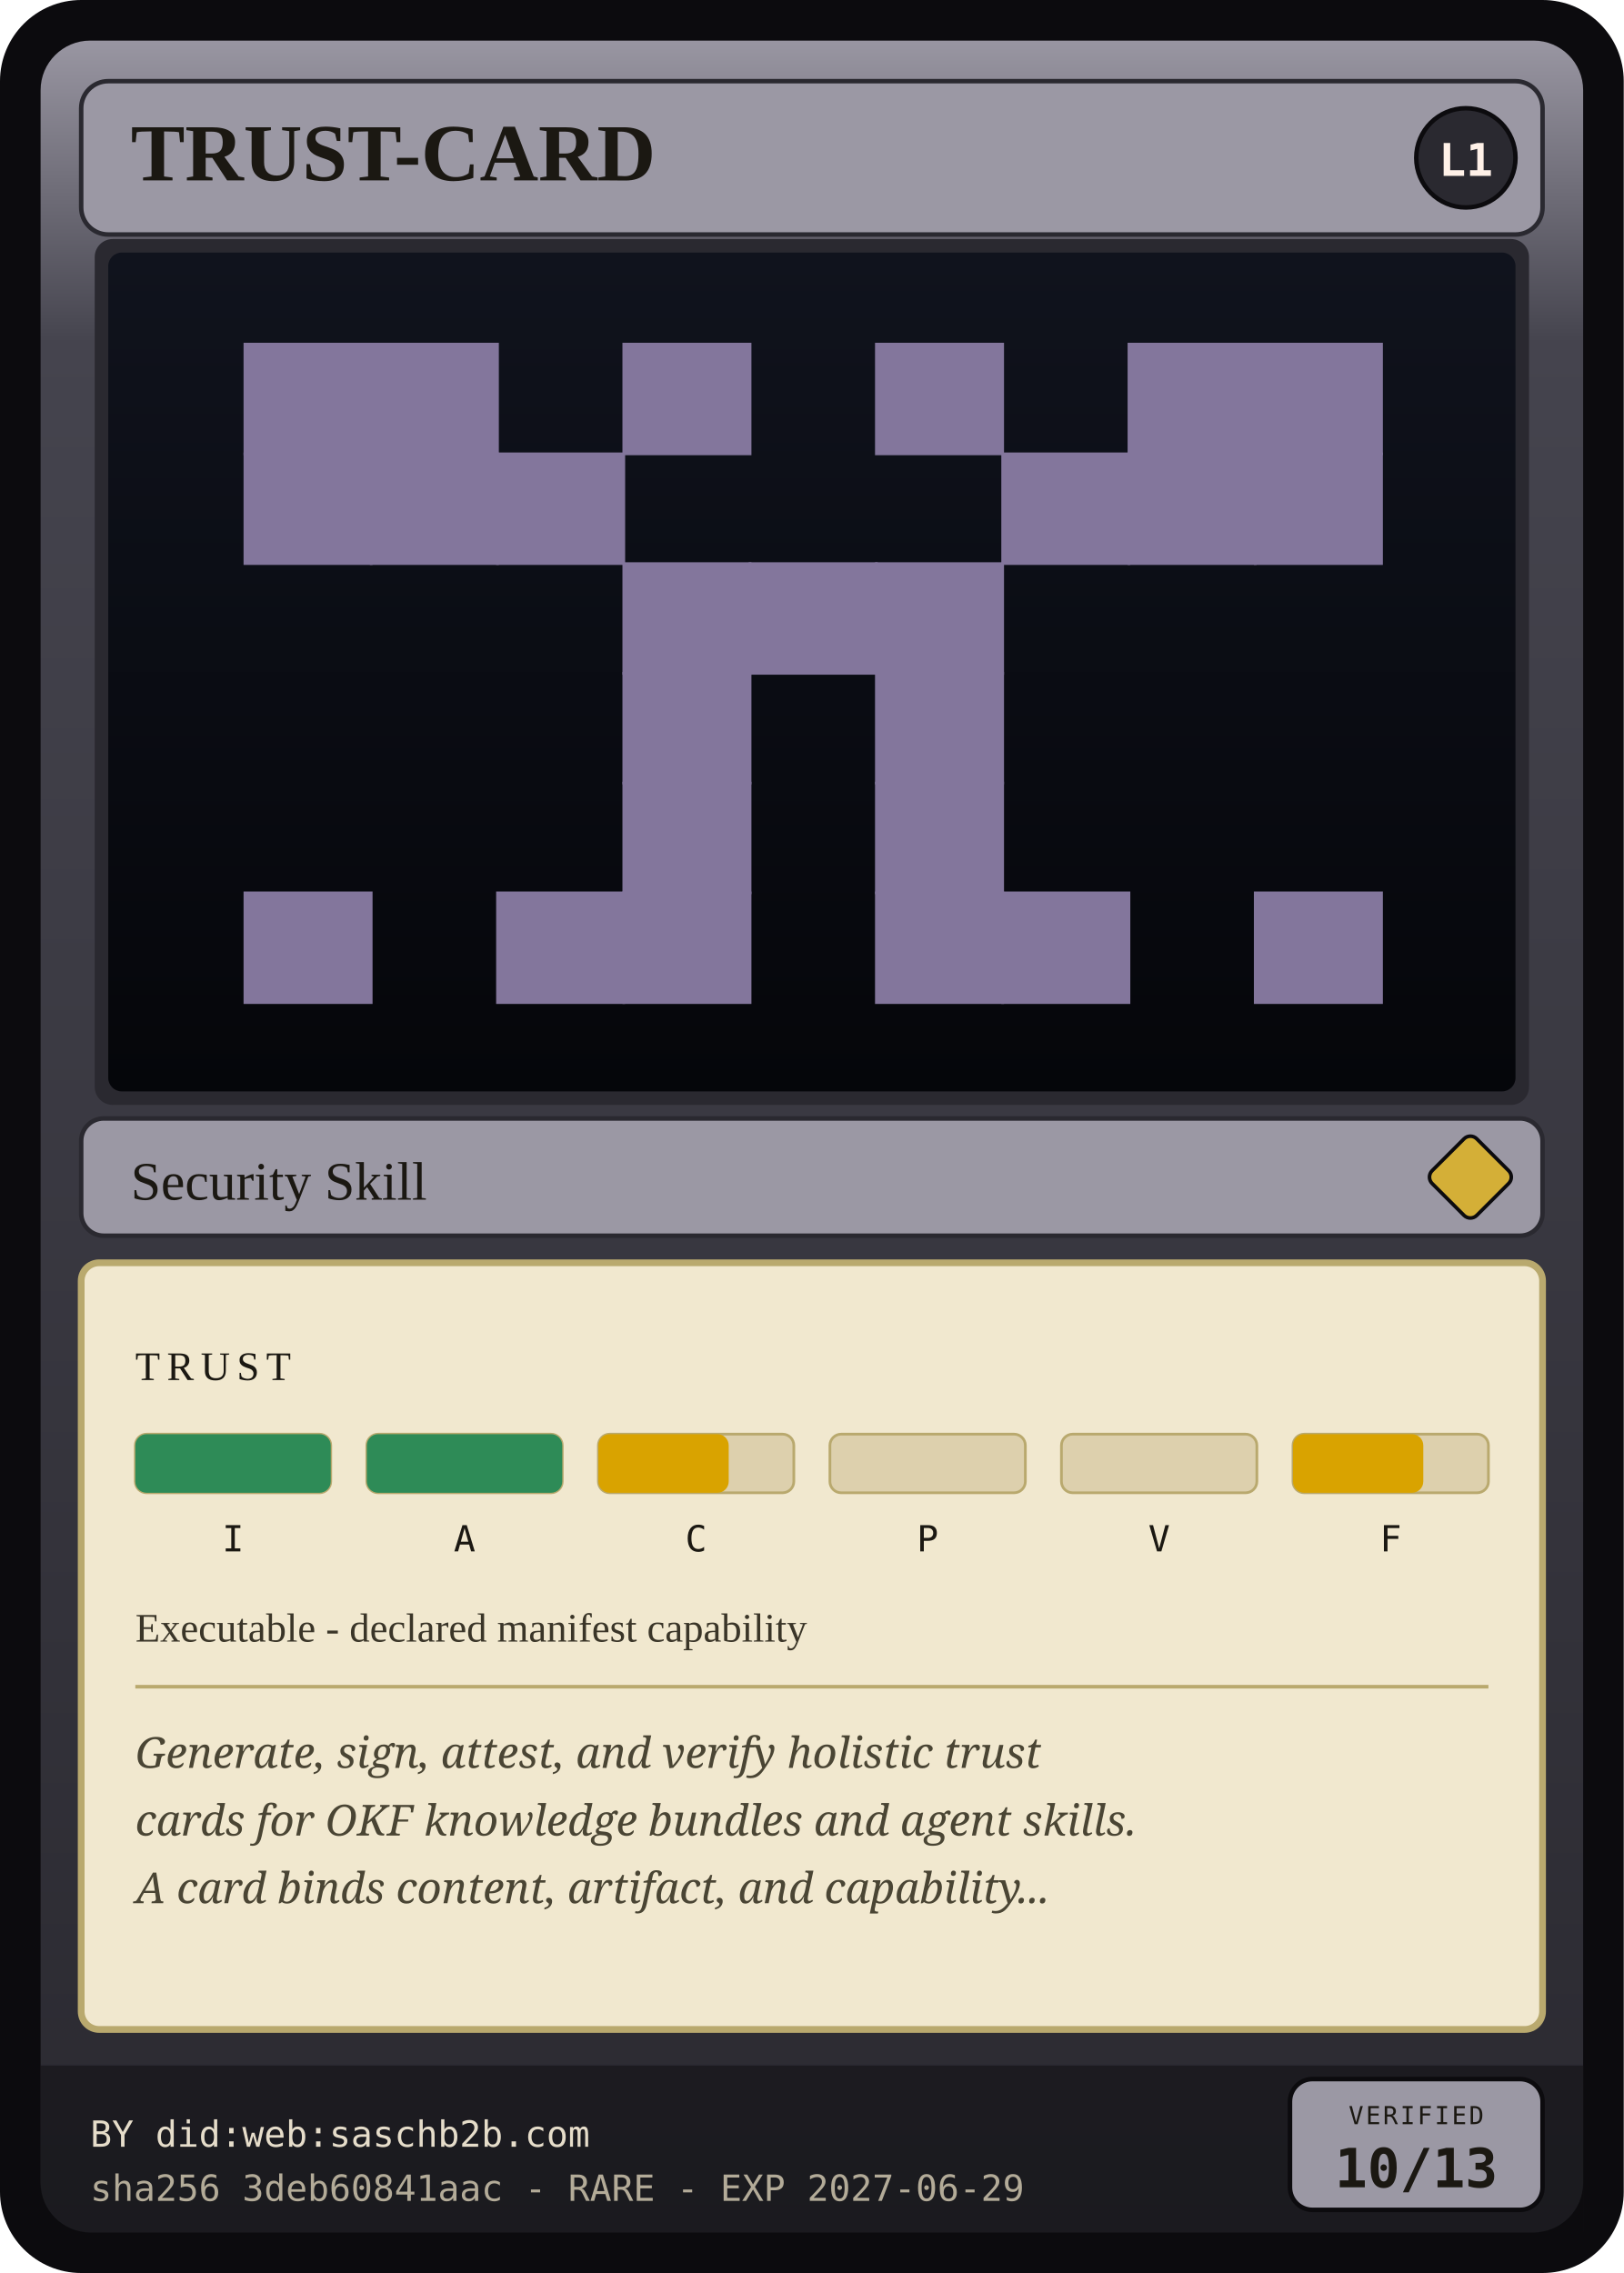
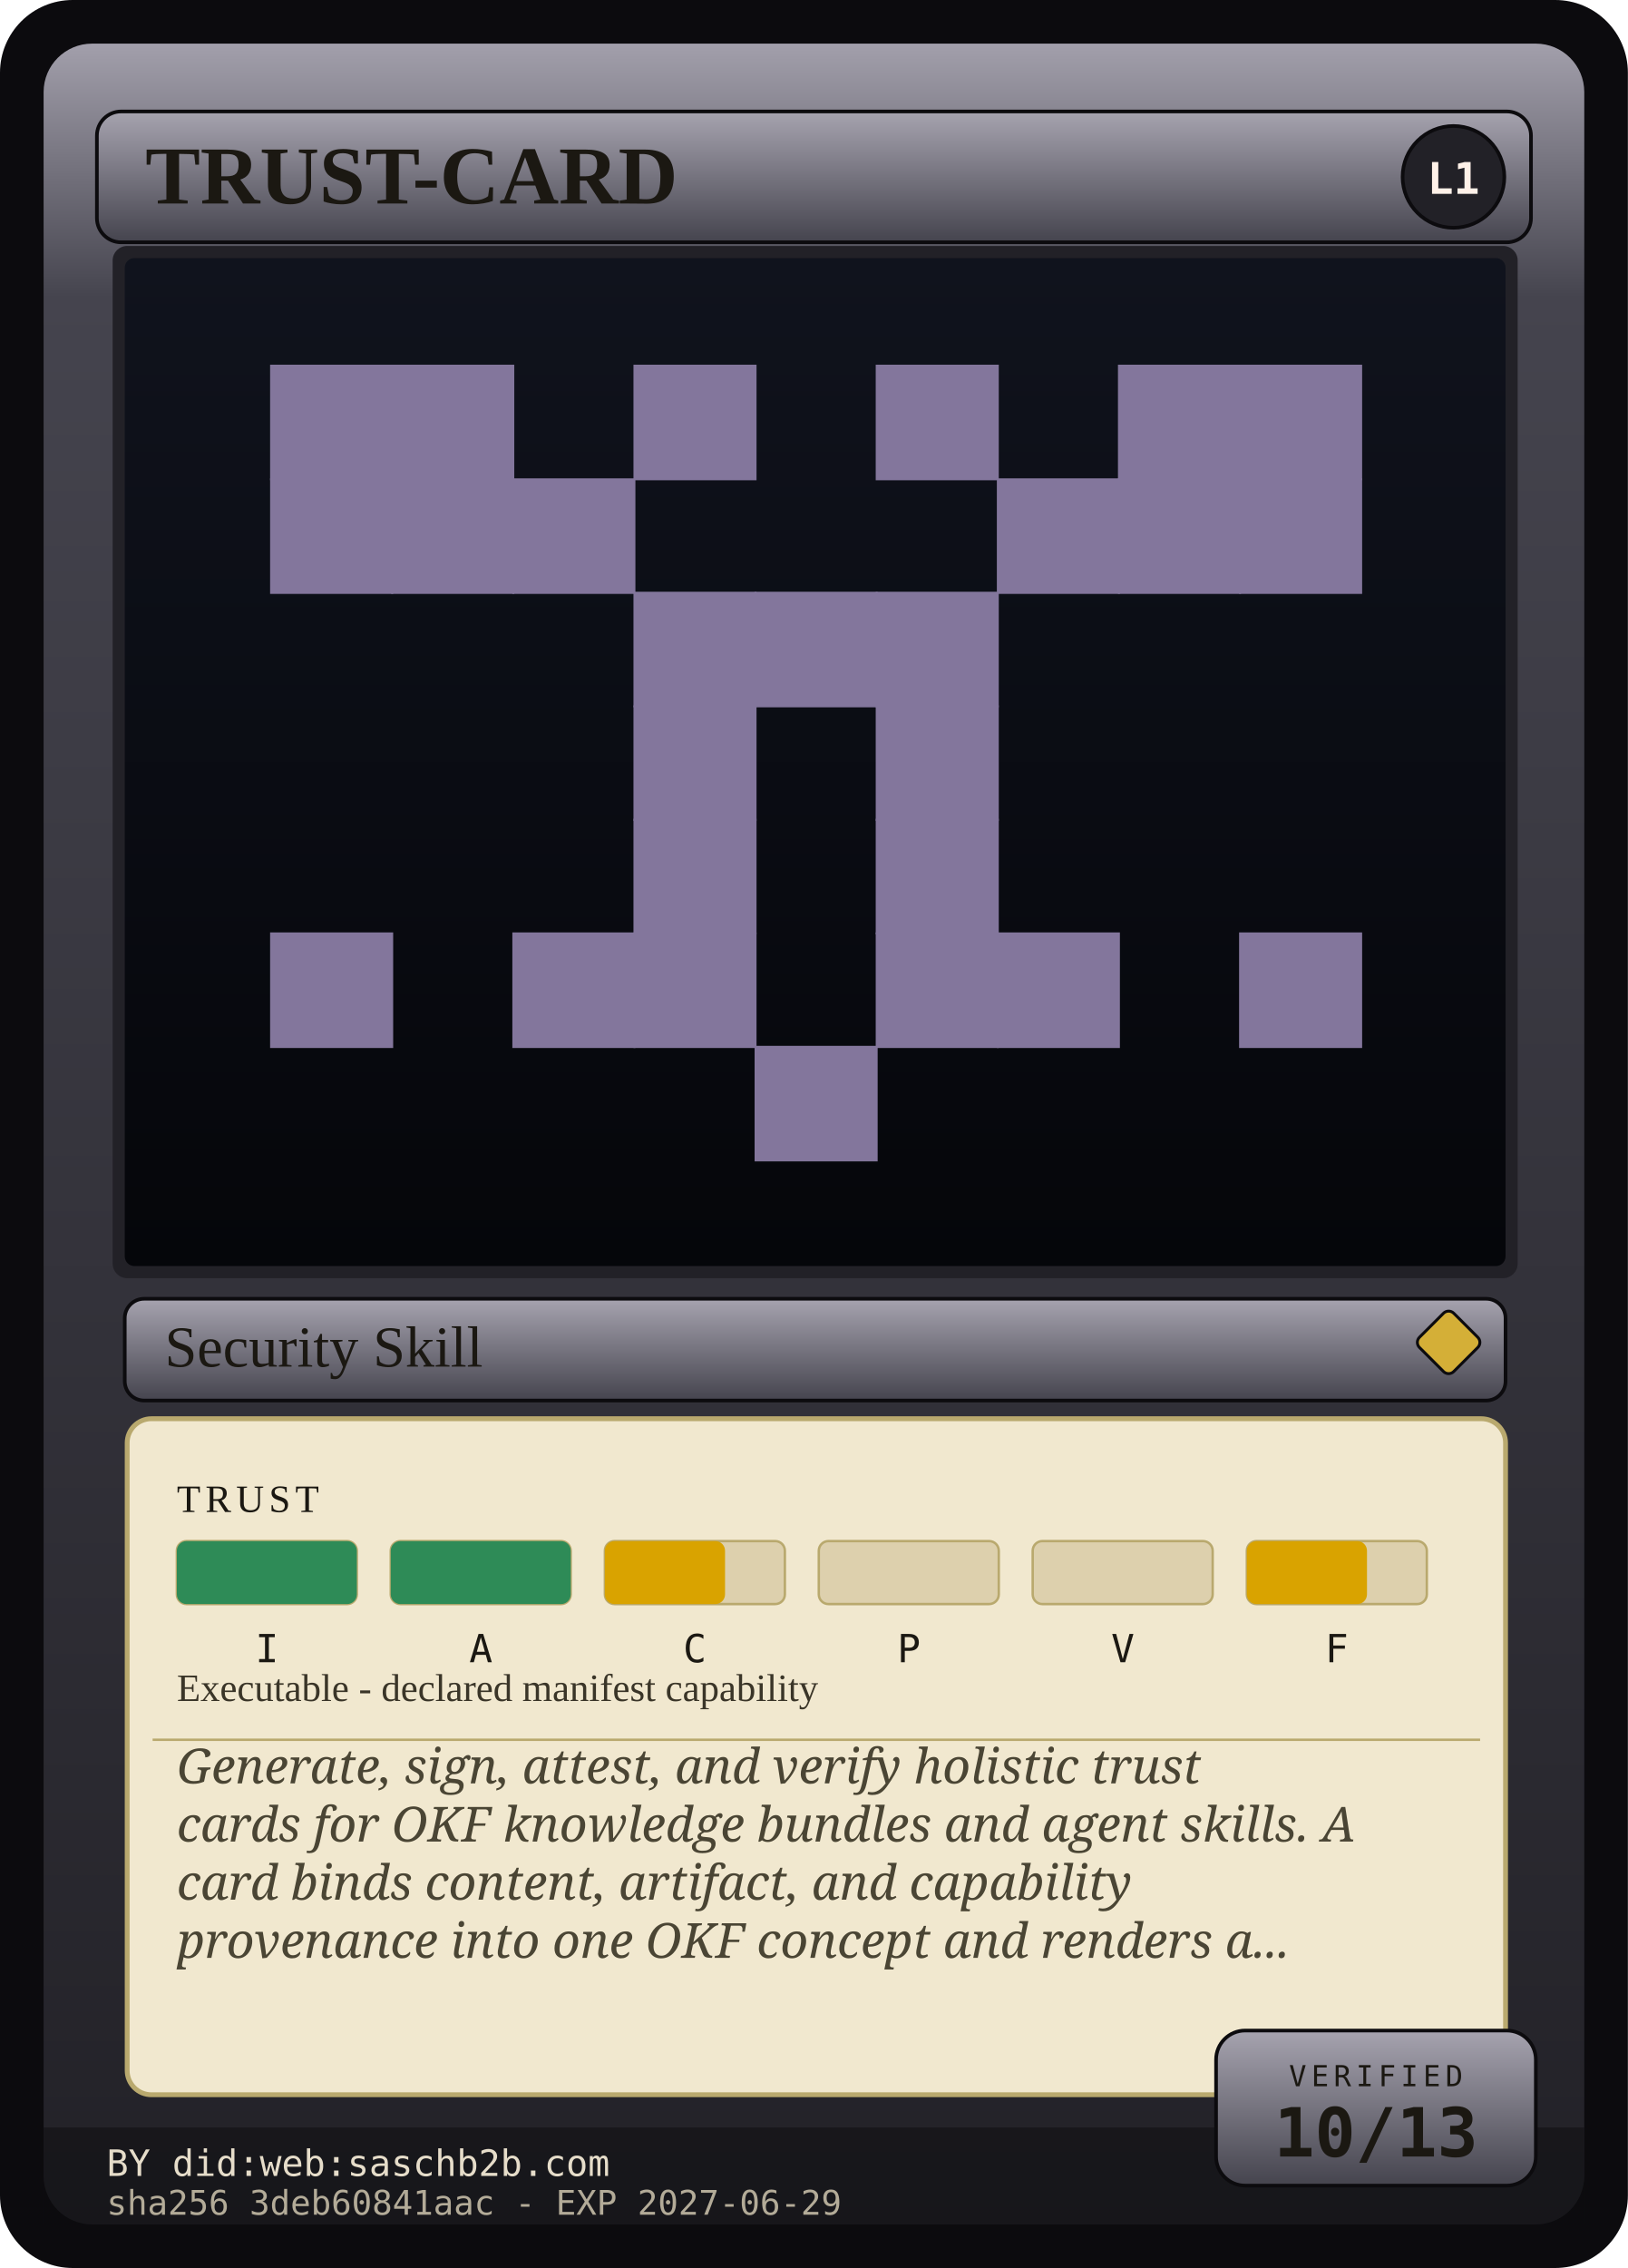
- <svg xmlns="http://www.w3.org/2000/svg" width="360" height="504" viewBox="0 0 360 504" font-family="Georgia,'Times New Roman',serif">
+ <svg xmlns="http://www.w3.org/2000/svg" width="672" height="936" viewBox="0 0 672 936" font-family="Georgia,'Times New Roman',serif">
  <defs>
    <linearGradient id="frame" x1="0" y1="0" x2="0" y2="1">
-       <stop offset="0" stop-color="#9b98a4" />
-       <stop offset="0.14" stop-color="#45444e" />
-       <stop offset="1" stop-color="#2a2930" />
+       <stop offset="0" stop-color="#a6a3af" />
+       <stop offset="0.12" stop-color="#45444e" />
+       <stop offset="1" stop-color="#222127" />
+     </linearGradient>
+     <linearGradient id="plate" x1="0" y1="0" x2="0" y2="1">
+       <stop offset="0" stop-color="#a6a3af" />
+       <stop offset="1" stop-color="#45444e" />
    </linearGradient>
    <linearGradient id="art" x1="0" y1="0" x2="0" y2="1">
      <stop offset="0" stop-color="#10131d" />
      <stop offset="1" stop-color="#05060a" />
    </linearGradient>
    <clipPath id="scr">
-       <rect x="24" y="56" width="312" height="186" rx="3" />
+       <rect x="51.5" y="106.5" width="570" height="416" rx="4" />
    </clipPath>
  </defs>
-   <rect x="0" y="0" width="360" height="504" rx="18" fill="#0c0b0e" />
-   <rect x="9" y="9" width="342" height="486" rx="11" fill="url(#frame)" />
-   <rect x="18" y="18" width="324" height="34" rx="6" fill="#9b98a4" stroke="#2a2930" stroke-width="1" />
-   <text x="29" y="40" font-size="18" font-weight="bold" fill="#1b1812">TRUST-CARD</text>
-   <circle cx="325" cy="35" r="11" fill="#2a2930" stroke="#0c0b0e" stroke-width="1" />
-   <text x="325" y="39" font-size="10" font-weight="bold" fill="#fff1e8" text-anchor="middle" font-family="ui-monospace,monospace">L1</text>
-   <rect x="21" y="53" width="318" height="192" rx="4" fill="#2a2930" />
+   <rect x="0" y="0" width="672" height="936" rx="30" fill="#0c0b0e" />
+   <rect x="18" y="18" width="636" height="900" rx="20" fill="url(#frame)" />
+   <rect x="40" y="46" width="592" height="54" rx="10" fill="url(#plate)" stroke="#0c0b0e" stroke-width="1.5" />
+   <text x="60" y="84" font-size="34" font-weight="bold" fill="#1b1812">TRUST-CARD</text>
+   <circle cx="600" cy="73" r="21" fill="#222127" stroke="#0c0b0e" stroke-width="1.5" />
+   <text x="600" y="80" font-size="18" font-weight="bold" fill="#fff1e8" text-anchor="middle" font-family="ui-monospace,monospace">L1</text>
+   <rect x="46.5" y="101.5" width="580" height="426" rx="6" fill="#222127" />
  <g clip-path="url(#scr)">
-     <rect x="24" y="56" width="312" height="186" fill="url(#art)" />
-     <rect x="54.00" y="76.00" width="28.60" height="24.93" fill="#83769c" />
-     <rect x="278.00" y="76.00" width="28.60" height="24.93" fill="#83769c" />
-     <rect x="82.00" y="76.00" width="28.60" height="24.93" fill="#83769c" />
-     <rect x="250.00" y="76.00" width="28.60" height="24.93" fill="#83769c" />
-     <rect x="138.00" y="76.00" width="28.60" height="24.93" fill="#83769c" />
-     <rect x="194.00" y="76.00" width="28.60" height="24.93" fill="#83769c" />
-     <rect x="54.00" y="100.33" width="28.60" height="24.93" fill="#83769c" />
-     <rect x="278.00" y="100.33" width="28.60" height="24.93" fill="#83769c" />
-     <rect x="82.00" y="100.33" width="28.60" height="24.93" fill="#83769c" />
-     <rect x="250.00" y="100.33" width="28.60" height="24.93" fill="#83769c" />
-     <rect x="110.00" y="100.33" width="28.60" height="24.93" fill="#83769c" />
-     <rect x="222.00" y="100.33" width="28.60" height="24.93" fill="#83769c" />
-     <rect x="138.00" y="124.67" width="28.60" height="24.93" fill="#83769c" />
-     <rect x="194.00" y="124.67" width="28.60" height="24.93" fill="#83769c" />
-     <rect x="166.00" y="124.67" width="28.60" height="24.93" fill="#83769c" />
-     <rect x="138.00" y="149.00" width="28.60" height="24.93" fill="#83769c" />
-     <rect x="194.00" y="149.00" width="28.60" height="24.93" fill="#83769c" />
-     <rect x="138.00" y="173.33" width="28.60" height="24.93" fill="#83769c" />
-     <rect x="194.00" y="173.33" width="28.60" height="24.93" fill="#83769c" />
-     <rect x="54.00" y="197.67" width="28.60" height="24.93" fill="#83769c" />
-     <rect x="278.00" y="197.67" width="28.60" height="24.93" fill="#83769c" />
-     <rect x="110.00" y="197.67" width="28.60" height="24.93" fill="#83769c" />
-     <rect x="222.00" y="197.67" width="28.60" height="24.93" fill="#83769c" />
-     <rect x="138.00" y="197.67" width="28.60" height="24.93" fill="#83769c" />
-     <rect x="194.00" y="197.67" width="28.60" height="24.93" fill="#83769c" />
+     <rect x="51.5" y="106.5" width="570" height="416" fill="url(#art)" />
+     <rect x="111.5" y="150.5" width="50.8" height="47.7" fill="#83769c" />
+     <rect x="511.5" y="150.5" width="50.8" height="47.7" fill="#83769c" />
+     <rect x="161.5" y="150.5" width="50.8" height="47.7" fill="#83769c" />
+     <rect x="461.5" y="150.5" width="50.8" height="47.7" fill="#83769c" />
+     <rect x="261.5" y="150.5" width="50.8" height="47.7" fill="#83769c" />
+     <rect x="361.5" y="150.5" width="50.8" height="47.7" fill="#83769c" />
+     <rect x="111.5" y="197.4" width="50.8" height="47.7" fill="#83769c" />
+     <rect x="511.5" y="197.4" width="50.8" height="47.7" fill="#83769c" />
+     <rect x="161.5" y="197.4" width="50.8" height="47.7" fill="#83769c" />
+     <rect x="461.5" y="197.4" width="50.8" height="47.7" fill="#83769c" />
+     <rect x="211.5" y="197.4" width="50.8" height="47.7" fill="#83769c" />
+     <rect x="411.5" y="197.4" width="50.8" height="47.7" fill="#83769c" />
+     <rect x="261.5" y="244.2" width="50.8" height="47.7" fill="#83769c" />
+     <rect x="361.5" y="244.2" width="50.8" height="47.7" fill="#83769c" />
+     <rect x="311.5" y="244.2" width="50.8" height="47.7" fill="#83769c" />
+     <rect x="261.5" y="291.1" width="50.8" height="47.7" fill="#83769c" />
+     <rect x="361.5" y="291.1" width="50.8" height="47.7" fill="#83769c" />
+     <rect x="261.5" y="337.9" width="50.8" height="47.7" fill="#83769c" />
+     <rect x="361.5" y="337.9" width="50.8" height="47.7" fill="#83769c" />
+     <rect x="111.5" y="384.8" width="50.8" height="47.7" fill="#83769c" />
+     <rect x="511.5" y="384.8" width="50.8" height="47.7" fill="#83769c" />
+     <rect x="211.5" y="384.8" width="50.8" height="47.7" fill="#83769c" />
+     <rect x="411.5" y="384.8" width="50.8" height="47.7" fill="#83769c" />
+     <rect x="261.5" y="384.8" width="50.8" height="47.7" fill="#83769c" />
+     <rect x="361.5" y="384.8" width="50.8" height="47.7" fill="#83769c" />
+     <rect x="311.5" y="431.6" width="50.8" height="47.7" fill="#83769c" />
  </g>
-   <rect x="18" y="248" width="324" height="26" rx="5" fill="#9b98a4" stroke="#2a2930" stroke-width="1" />
-   <text x="29" y="266" font-size="12" fill="#1b1812">Security Skill</text>
-   <rect x="319" y="254" width="14" height="14" rx="2" transform="rotate(45 326 261)" fill="#d4af37" stroke="#0c0b0e" stroke-width="0.8" />
-   <rect x="18" y="280" width="324" height="170" rx="4" fill="#f1e8cf" stroke="#b9a96e" stroke-width="1.5" />
-   <text x="30" y="306" font-size="9" letter-spacing="1.5" fill="#1b1812">TRUST</text>
-   <rect x="30.00" y="318" width="43.33" height="13" rx="2.5" fill="#ddd0ad" stroke="#b9a96e" stroke-width="0.6" />
-   <rect x="30.00" y="318" width="43.33" height="13" rx="2.5" fill="#2e8b57" />
-   <text x="51.67" y="344" font-size="8" fill="#1b1812" text-anchor="middle" font-family="ui-monospace,monospace">I</text>
-   <rect x="81.33" y="318" width="43.33" height="13" rx="2.5" fill="#ddd0ad" stroke="#b9a96e" stroke-width="0.6" />
-   <rect x="81.33" y="318" width="43.33" height="13" rx="2.5" fill="#2e8b57" />
-   <text x="103.00" y="344" font-size="8" fill="#1b1812" text-anchor="middle" font-family="ui-monospace,monospace">A</text>
-   <rect x="132.67" y="318" width="43.33" height="13" rx="2.5" fill="#ddd0ad" stroke="#b9a96e" stroke-width="0.6" />
-   <rect x="132.67" y="318" width="28.89" height="13" rx="2.5" fill="#d9a300" />
-   <text x="154.33" y="344" font-size="8" fill="#1b1812" text-anchor="middle" font-family="ui-monospace,monospace">C</text>
-   <rect x="184.00" y="318" width="43.33" height="13" rx="2.5" fill="#ddd0ad" stroke="#b9a96e" stroke-width="0.6" />
-   <rect x="184.00" y="318" width="0.00" height="13" rx="2.5" fill="#8a8378" />
-   <text x="205.67" y="344" font-size="8" fill="#1b1812" text-anchor="middle" font-family="ui-monospace,monospace">P</text>
-   <rect x="235.33" y="318" width="43.33" height="13" rx="2.5" fill="#ddd0ad" stroke="#b9a96e" stroke-width="0.6" />
-   <rect x="235.33" y="318" width="0.00" height="13" rx="2.5" fill="#8a8378" />
-   <text x="257.00" y="344" font-size="8" fill="#1b1812" text-anchor="middle" font-family="ui-monospace,monospace">V</text>
-   <rect x="286.67" y="318" width="43.33" height="13" rx="2.5" fill="#ddd0ad" stroke="#b9a96e" stroke-width="0.6" />
-   <rect x="286.67" y="318" width="28.89" height="13" rx="2.5" fill="#d9a300" />
-   <text x="308.33" y="344" font-size="8" fill="#1b1812" text-anchor="middle" font-family="ui-monospace,monospace">F</text>
-   <text x="30" y="364" font-size="9" fill="#3a3528">Executable - declared manifest capability</text>
-   <line x1="30" y1="374" x2="330" y2="374" stroke="#b9a96e" stroke-width="0.8" />
-   <text x="30" y="392" font-size="9.5" font-style="italic" fill="#4a4534" font-family="Georgia,serif">Generate, sign, attest, and verify holistic trust</text>
-   <text x="30" y="407" font-size="9.5" font-style="italic" fill="#4a4534" font-family="Georgia,serif">cards for OKF knowledge bundles and agent skills.</text>
-   <text x="30" y="422" font-size="9.5" font-style="italic" fill="#4a4534" font-family="Georgia,serif">A card binds content, artifact, and capability...</text>
-   <rect x="9" y="458" width="342" height="37" rx="0" fill="#0c0b0e" opacity="0.5" />
-   <text x="20" y="476" font-size="8" fill="#e6ddca" font-family="ui-monospace,monospace">BY did:web:saschb2b.com</text>
-   <text x="20" y="488" font-size="8" fill="#b3ab98" font-family="ui-monospace,monospace">sha256 3deb60841aac - RARE - EXP 2027-06-29</text>
-   <rect x="286" y="461" width="56" height="29" rx="5" fill="#9b98a4" stroke="#0c0b0e" stroke-width="1" />
-   <text x="314" y="471" font-size="5.5" letter-spacing="0.5" fill="#1b1812" text-anchor="middle" font-family="ui-monospace,monospace">VERIFIED</text>
-   <text x="314" y="485" font-size="12" font-weight="bold" fill="#1b1812" text-anchor="middle" font-family="ui-monospace,monospace">10/13</text>
+   <rect x="51.5" y="536" width="570" height="42" rx="8" fill="url(#plate)" stroke="#0c0b0e" stroke-width="1.5" />
+   <text x="68" y="564" font-size="24" fill="#1b1812">Security Skill</text>
+   <rect x="588" y="544" width="20" height="20" rx="3" transform="rotate(45 598 554)" fill="#d4af37" stroke="#0c0b0e" stroke-width="1.2" />
+   <rect x="52.5" y="585.5" width="569" height="279" rx="10" fill="#f1e8cf" stroke="#b9a96e" stroke-width="2" />
+   <text x="73" y="624" font-size="16" letter-spacing="2" fill="#1b1812">TRUST</text>
+   <rect x="73.0" y="636" width="74.3" height="26" rx="4" fill="#ddd0ad" stroke="#b9a96e" stroke-width="1" />
+   <rect x="73.0" y="636" width="74.3" height="26" rx="4" fill="#2e8b57" />
+   <text x="110.2" y="686" font-size="16" fill="#1b1812" text-anchor="middle" font-family="ui-monospace,monospace">I</text>
+   <rect x="161.3" y="636" width="74.3" height="26" rx="4" fill="#ddd0ad" stroke="#b9a96e" stroke-width="1" />
+   <rect x="161.3" y="636" width="74.3" height="26" rx="4" fill="#2e8b57" />
+   <text x="198.5" y="686" font-size="16" fill="#1b1812" text-anchor="middle" font-family="ui-monospace,monospace">A</text>
+   <rect x="249.7" y="636" width="74.3" height="26" rx="4" fill="#ddd0ad" stroke="#b9a96e" stroke-width="1" />
+   <rect x="249.7" y="636" width="49.6" height="26" rx="4" fill="#d9a300" />
+   <text x="286.8" y="686" font-size="16" fill="#1b1812" text-anchor="middle" font-family="ui-monospace,monospace">C</text>
+   <rect x="338.0" y="636" width="74.3" height="26" rx="4" fill="#ddd0ad" stroke="#b9a96e" stroke-width="1" />
+   <rect x="338.0" y="636" width="0.0" height="26" rx="4" fill="#8a8378" />
+   <text x="375.2" y="686" font-size="16" fill="#1b1812" text-anchor="middle" font-family="ui-monospace,monospace">P</text>
+   <rect x="426.3" y="636" width="74.3" height="26" rx="4" fill="#ddd0ad" stroke="#b9a96e" stroke-width="1" />
+   <rect x="426.3" y="636" width="0.0" height="26" rx="4" fill="#8a8378" />
+   <text x="463.5" y="686" font-size="16" fill="#1b1812" text-anchor="middle" font-family="ui-monospace,monospace">V</text>
+   <rect x="514.7" y="636" width="74.3" height="26" rx="4" fill="#ddd0ad" stroke="#b9a96e" stroke-width="1" />
+   <rect x="514.7" y="636" width="49.6" height="26" rx="4" fill="#d9a300" />
+   <text x="551.8" y="686" font-size="16" fill="#1b1812" text-anchor="middle" font-family="ui-monospace,monospace">F</text>
+   <text x="73" y="702" font-size="16" fill="#3a3528">Executable - declared manifest capability</text>
+   <line x1="63" y1="718" x2="611" y2="718" stroke="#b9a96e" stroke-width="1" />
+   <text x="73" y="736" font-size="20" font-style="italic" fill="#4a4534" font-family="Georgia,serif">Generate, sign, attest, and verify holistic trust</text>
+   <text x="73" y="760" font-size="20" font-style="italic" fill="#4a4534" font-family="Georgia,serif">cards for OKF knowledge bundles and agent skills. A</text>
+   <text x="73" y="784" font-size="20" font-style="italic" fill="#4a4534" font-family="Georgia,serif">card binds content, artifact, and capability</text>
+   <text x="73" y="808" font-size="20" font-style="italic" fill="#4a4534" font-family="Georgia,serif">provenance into one OKF concept and renders a...</text>
+   <rect x="18" y="878" width="636" height="40" fill="#0c0b0e" opacity="0.5" />
+   <text x="44" y="898" font-size="15" fill="#e6ddca" font-family="ui-monospace,monospace">BY did:web:saschb2b.com</text>
+   <text x="44" y="914" font-size="14" fill="#b3ab98" font-family="ui-monospace,monospace">sha256 3deb60841aac - EXP 2027-06-29</text>
+   <rect x="502" y="838" width="132" height="64" rx="12" fill="url(#plate)" stroke="#0c0b0e" stroke-width="1.5" />
+   <text x="568" y="861" font-size="12" letter-spacing="2" fill="#1b1812" text-anchor="middle" font-family="ui-monospace,monospace">VERIFIED</text>
+   <text x="568" y="890" font-size="28" font-weight="bold" fill="#1b1812" text-anchor="middle" font-family="ui-monospace,monospace">10/13</text>
</svg>
